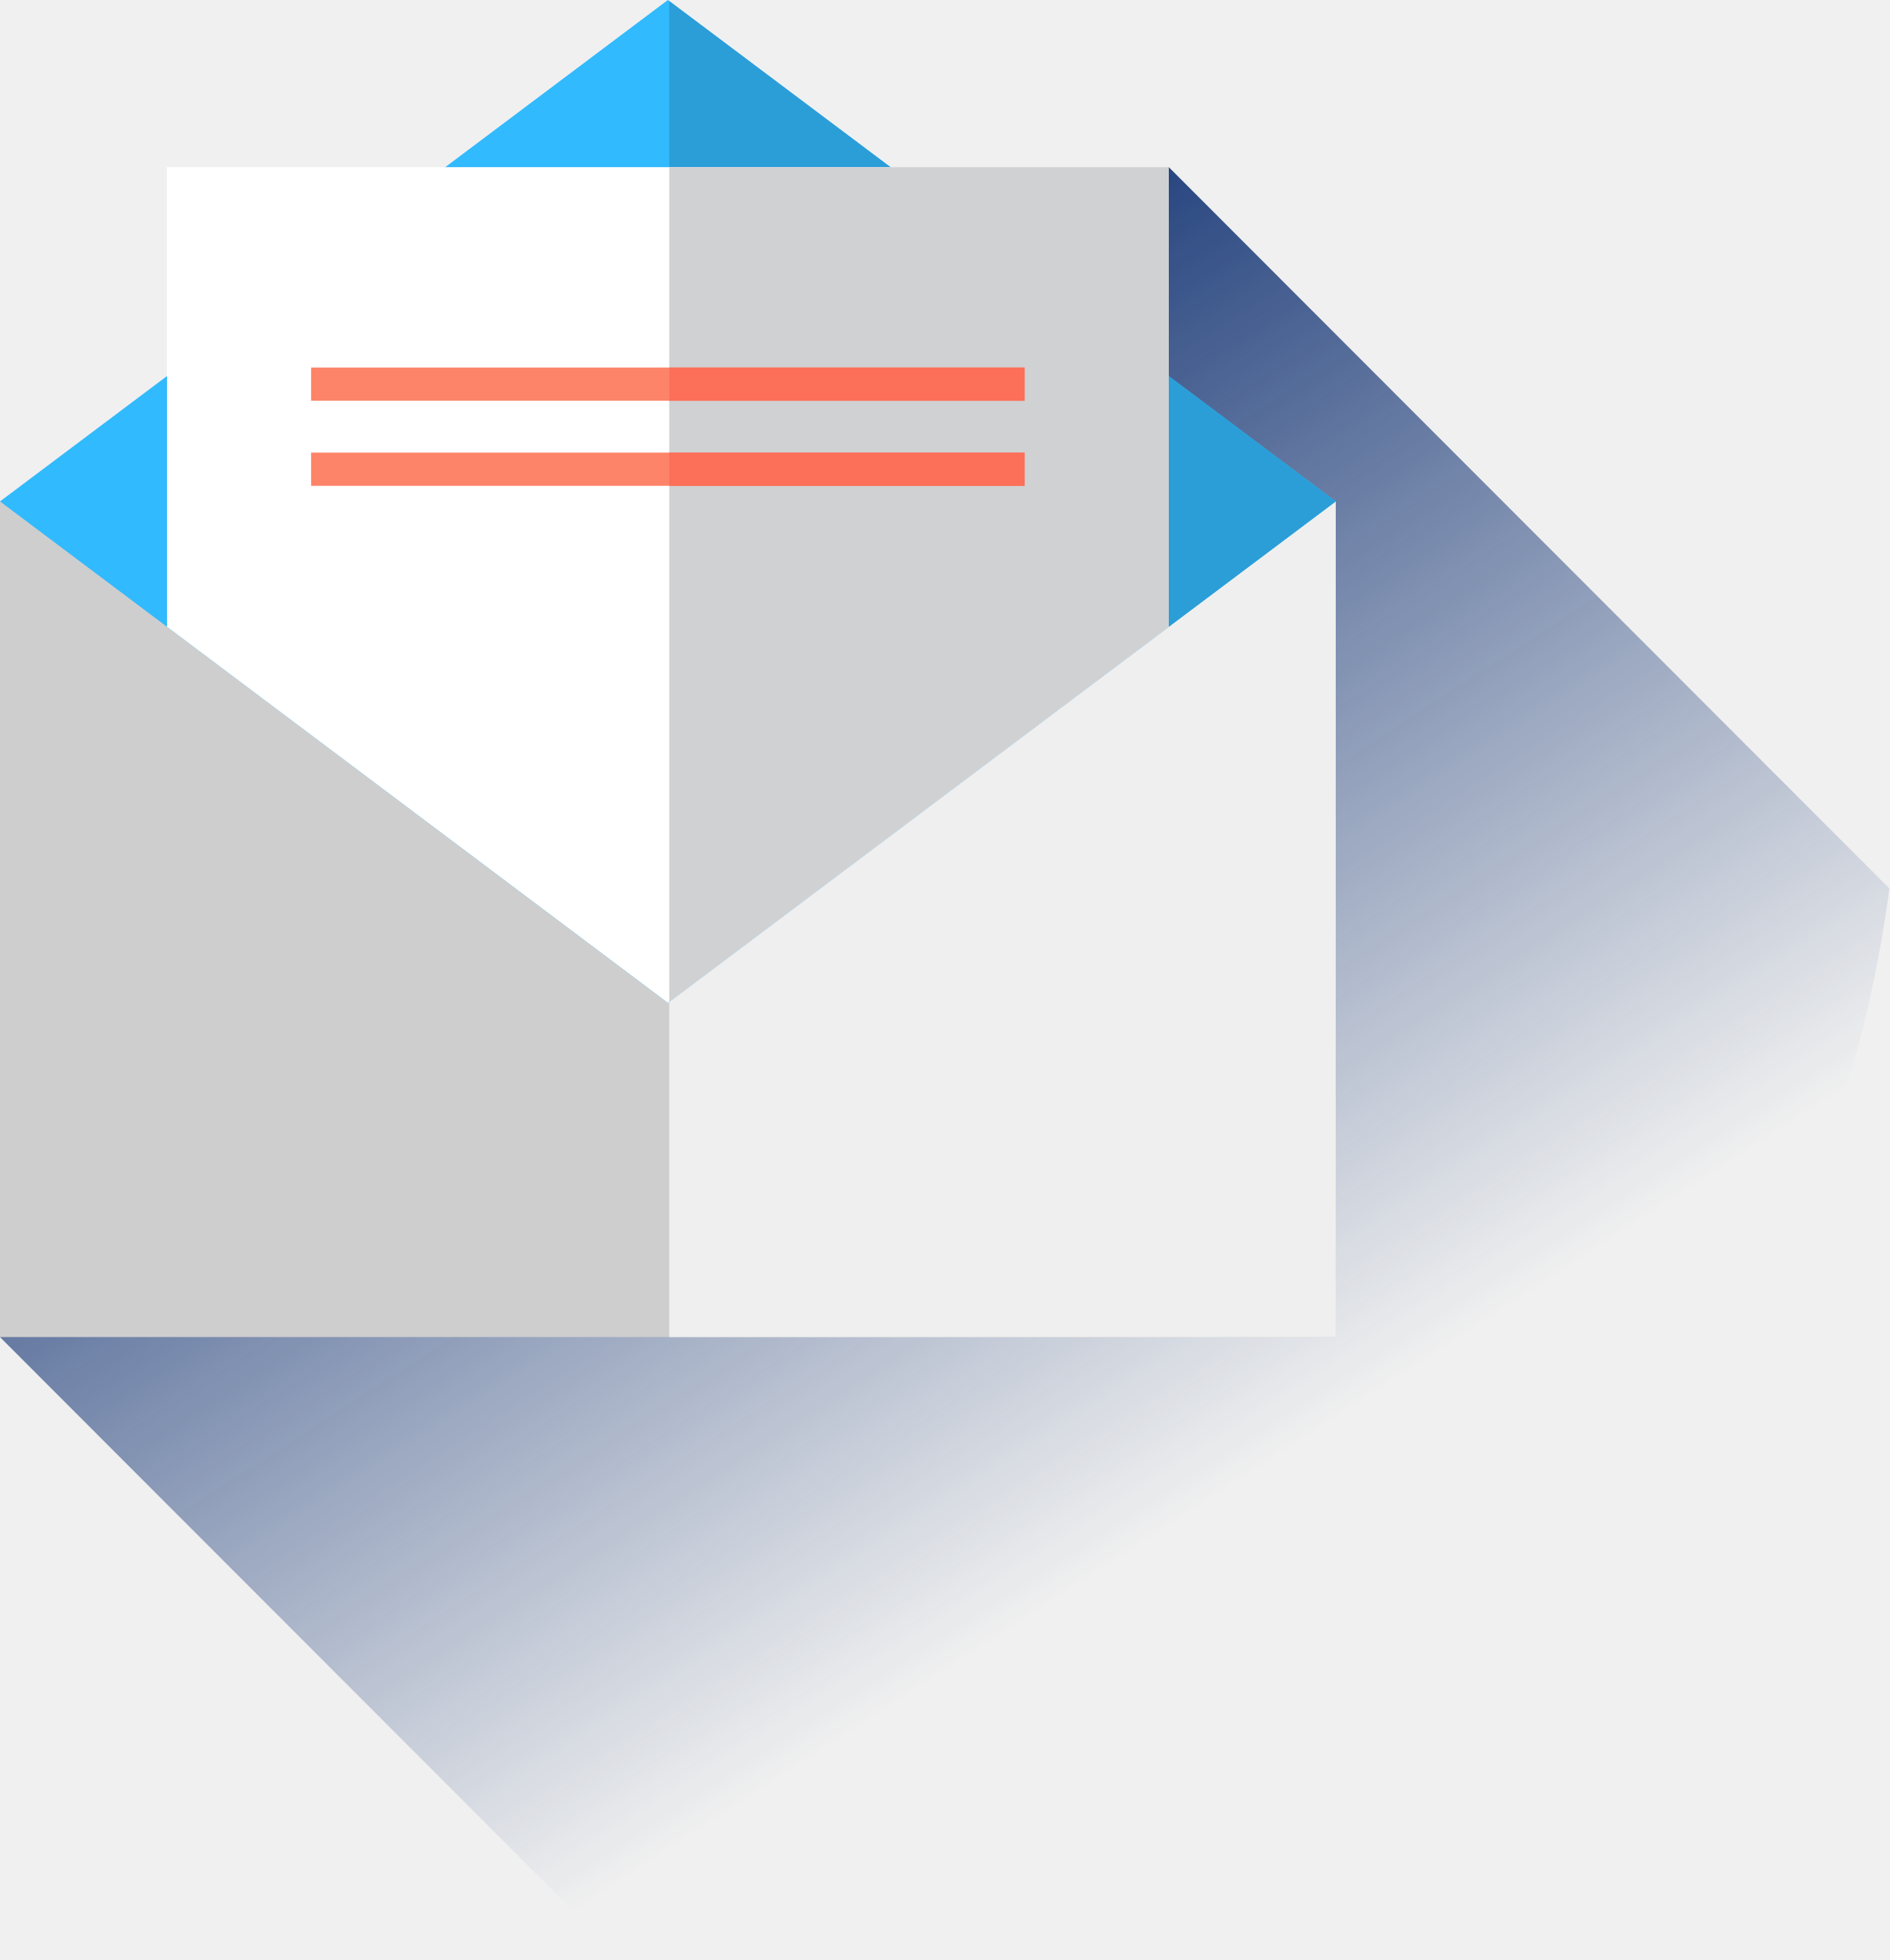
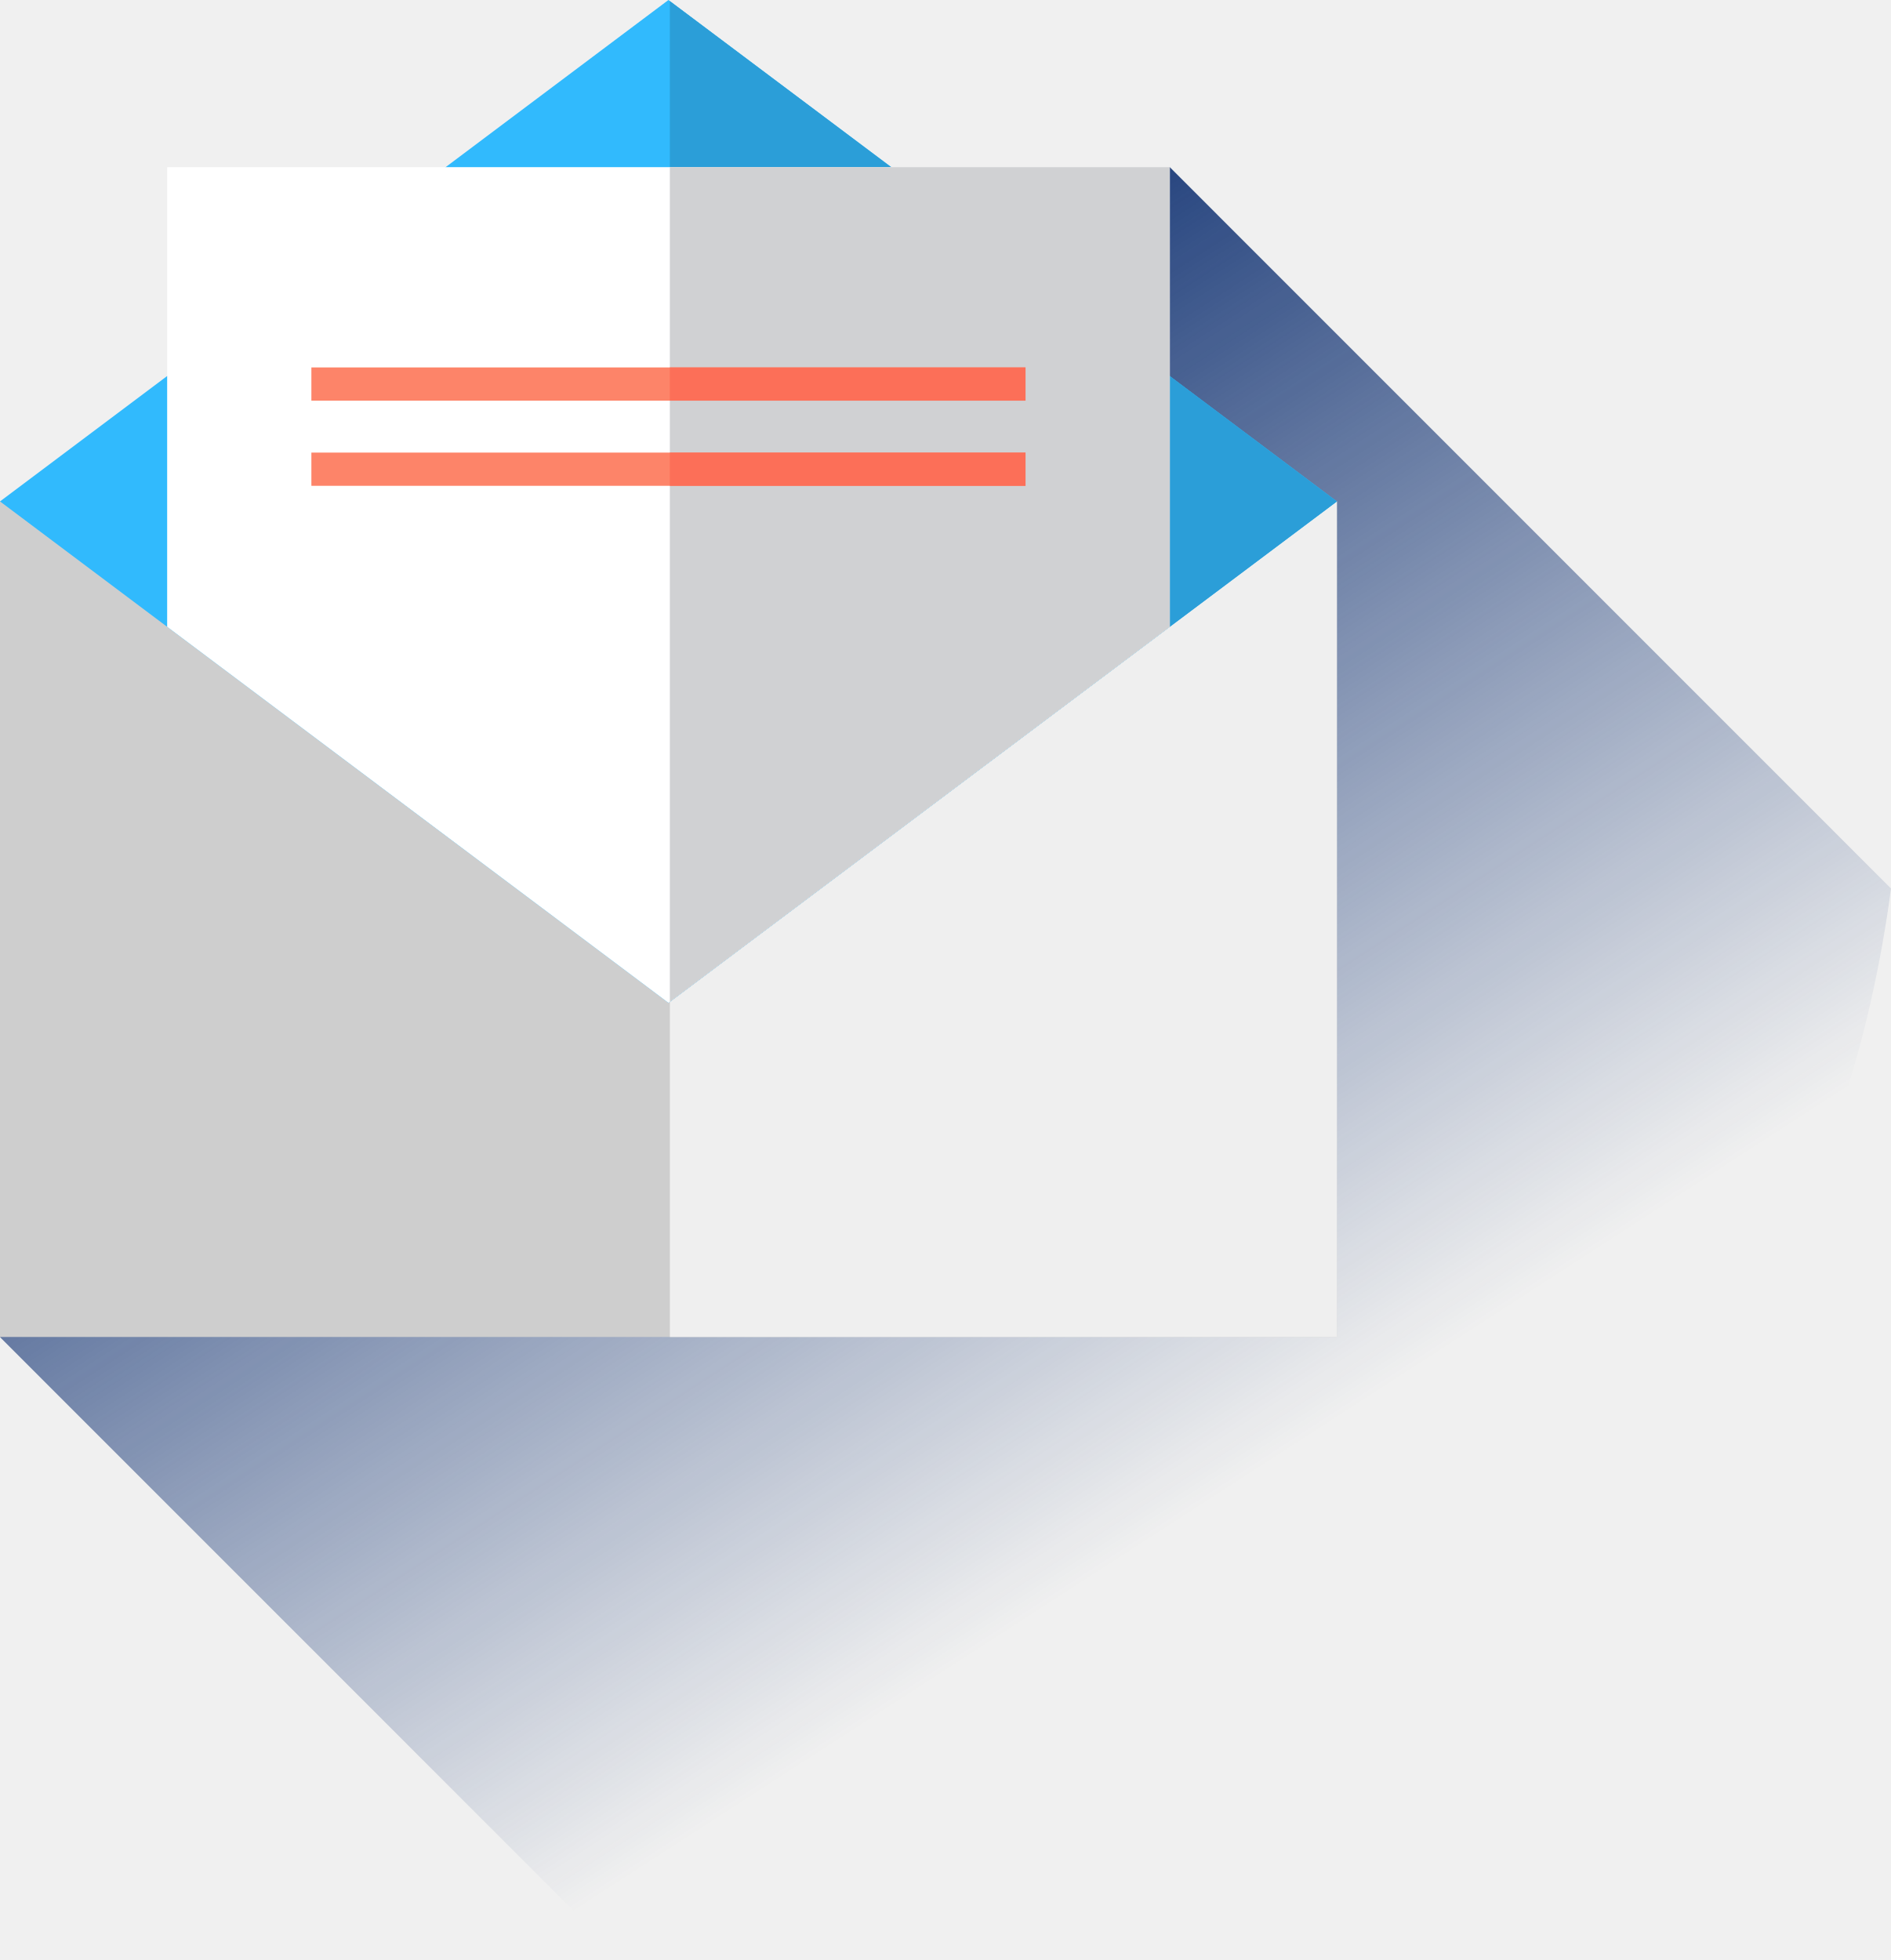
- <svg xmlns="http://www.w3.org/2000/svg" xmlns:xlink="http://www.w3.org/1999/xlink" width="322" height="334" viewBox="0 0 322 334" version="1.1">
-   <g id="Canvas" transform="translate(8986 4504)">
+ <svg xmlns="http://www.w3.org/2000/svg" xmlns:xlink="http://www.w3.org/1999/xlink" width="137" height="142" viewBox="0 0 137 142" version="1.1">
+   <g id="Canvas" transform="translate(9147 4129)">
    <g id="email 2">
      <g id="Vector">
-         <use xlink:href="#path0_fill" transform="translate(-8986 -4475.52)" fill="url(#paint0_linear)" />
+         <use xlink:href="#path0_fill" transform="translate(-9147 -4116.89)" fill="url(#paint0_linear)" />
      </g>
      <g id="Vector">
-         <use xlink:href="#path1_fill" transform="translate(-8986 -4418.56)" fill="#CECECE" />
+         <use xlink:href="#path1_fill" transform="translate(-9147 -4092.68)" fill="#CECECE" />
      </g>
      <g id="Vector">
-         <use xlink:href="#path2_fill" transform="translate(-8871.94 -4418.56)" fill="#EFEFEF" />
+         <use xlink:href="#path2_fill" transform="translate(-9098.47 -4092.68)" fill="#EFEFEF" />
      </g>
      <g id="Vector">
-         <use xlink:href="#path3_fill" transform="translate(-8986 -4504)" fill="#31BAFD" />
+         <use xlink:href="#path3_fill" transform="translate(-9147 -4129)" fill="#31BAFD" />
      </g>
      <g id="Vector">
-         <use xlink:href="#path4_fill" transform="translate(-8871.94 -4503.82)" fill="#2B9ED8" />
+         <use xlink:href="#path4_fill" transform="translate(-9098.47 -4128.92)" fill="#2B9ED8" />
      </g>
      <g id="Vector">
-         <use xlink:href="#path5_fill" transform="translate(-8957.54 -4475.52)" fill="#FFFFFF" />
+         <use xlink:href="#path5_fill" transform="translate(-9134.89 -4116.89)" fill="#FFFFFF" />
      </g>
      <g id="Vector">
-         <use xlink:href="#path6_fill" transform="translate(-8871.94 -4475.52)" fill="#D0D1D3" />
+         <use xlink:href="#path6_fill" transform="translate(-9098.47 -4116.89)" fill="#D0D1D3" />
      </g>
      <g id="Group">
        <g id="Vector">
-           <use xlink:href="#path7_fill" transform="translate(-8932.98 -4441.37)" fill="#FD8469" />
+           <use xlink:href="#path7_fill" transform="translate(-9124.44 -4102.38)" fill="#FD8469" />
        </g>
        <g id="Vector">
-           <use xlink:href="#path8_fill" transform="translate(-8932.98 -4426.87)" fill="#FD8469" />
+           <use xlink:href="#path8_fill" transform="translate(-9124.44 -4096.21)" fill="#FD8469" />
        </g>
      </g>
      <g id="Group">
        <g id="Vector">
-           <use xlink:href="#path9_fill" transform="translate(-8871.93 -4441.37)" fill="#FC6F58" />
+           <use xlink:href="#path9_fill" transform="translate(-9098.47 -4102.38)" fill="#FC6F58" />
        </g>
        <g id="Vector">
-           <use xlink:href="#path10_fill" transform="translate(-8871.93 -4426.87)" fill="#FC6F58" />
+           <use xlink:href="#path10_fill" transform="translate(-9098.47 -4096.21)" fill="#FC6F58" />
        </g>
      </g>
    </g>
  </g>
  <defs>
-     <linearGradient id="paint0_linear" x1="0" y1="0" x2="1" y2="0" gradientUnits="userSpaceOnUse" gradientTransform="matrix(115.5 183.018 -192.892 121.731 257.446 -60.8655)">
+     <linearGradient id="paint0_linear" x1="0" y1="0" x2="1" y2="0" gradientUnits="userSpaceOnUse" gradientTransform="matrix(49.1413 77.8102 -82.0688 51.754 109.534 -25.877)">
      <stop offset="0" stop-color="#133474" />
      <stop offset="1" stop-color="#133474" stop-opacity="0" />
    </linearGradient>
-     <path id="path0_fill" d="M 322 122.919L 199.193 4.1088e-06L 71.415 113.761L -1.7021e-06 199.374L 105.884 305.353C 108.521 305.451 111.165 305.518 113.824 305.518C 220.454 305.518 308.511 225.962 322 122.919Z" />
-     <path id="path1_fill" d="M 227.649 -3.50751e-06L 0 -3.50751e-06L 0 142.402L 227.649 142.402L 227.649 -3.50751e-06Z" />
-     <path id="path2_fill" d="M 113.584 -3.50751e-06L 0 -3.50751e-06L 0 142.402L 113.584 142.402L 113.584 -3.50751e-06Z" />
-     <path id="path3_fill" d="M -1.7021e-06 85.446L 113.824 170.892L 227.648 85.446L 113.824 -2.35504e-06L -1.7021e-06 85.446Z" />
-     <path id="path4_fill" d="M -4.60569e-06 4.50965e-07L -4.60569e-06 170.538L 113.588 85.269L -4.60569e-06 4.50965e-07Z" />
-     <path id="path5_fill" d="M 5.20643e-06 4.1088e-06L 5.20643e-06 78.326L 85.369 142.41L 170.737 78.326L 170.737 4.1088e-06L 5.20643e-06 4.1088e-06Z" />
-     <path id="path6_fill" d="M 85.132 4.1088e-06L -4.60569e-06 4.1088e-06L -4.60569e-06 142.233L 85.132 78.326L 85.132 4.1088e-06Z" />
-     <path id="path7_fill" d="M 121.601 -4.71008e-06L -4.90606e-06 -4.71008e-06L -4.90606e-06 5.661L 121.601 5.661L 121.601 -4.71008e-06Z" />
-     <path id="path8_fill" d="M 121.601 -6.2133e-06L -4.90606e-06 -6.2133e-06L -4.90606e-06 5.661L 121.601 5.661L 121.601 -6.2133e-06Z" />
-     <path id="path9_fill" d="M 60.565 -4.71008e-06L 0 -4.71008e-06L 0 5.661L 60.565 5.661L 60.565 -4.71008e-06Z" />
-     <path id="path10_fill" d="M 60.565 -6.2133e-06L 0 -6.2133e-06L 0 5.661L 60.565 5.661L 60.565 -6.2133e-06Z" />
+     <path id="path0_fill" d="M 137 52.259L 84.75 1.74686e-06L 30.385 48.365L -7.24186e-07 84.764L 45.05 129.821C 46.172 129.863 47.297 129.891 48.428 129.891C 93.796 129.891 131.261 96.068 137 52.259Z" />
+     <path id="path1_fill" d="M 96.857 0L 0 0L 0 60.542L 96.857 60.542L 96.857 0Z" />
+     <path id="path2_fill" d="M 48.326 0L 0 0L 0 60.542L 48.326 60.542L 48.326 0Z" />
+     <path id="path3_fill" d="M -7.24186e-07 36.327L 48.428 72.655L 96.857 36.327L 48.428 -1.00125e-06L -7.24186e-07 36.327Z" />
+     <path id="path4_fill" d="M -1.95956e-06 1.91728e-07L -1.95956e-06 72.504L 48.328 36.252L -1.95956e-06 1.91728e-07Z" />
+     <path id="path5_fill" d="M 2.21516e-06 1.74686e-06L 2.21516e-06 33.3L 36.321 60.546L 72.643 33.3L 72.643 1.74686e-06L 2.21516e-06 1.74686e-06Z" />
+     <path id="path6_fill" d="M 36.221 1.74686e-06L -1.95956e-06 1.74686e-06L -1.95956e-06 60.47L 36.221 33.3L 36.221 1.74686e-06Z" />
+     <path id="path7_fill" d="M 51.737 -2.00249e-06L -2.08736e-06 -2.00249e-06L -2.08736e-06 2.407L 51.737 2.407L 51.737 -2.00249e-06Z" />
+     <path id="path8_fill" d="M 51.737 -2.64159e-06L -2.08736e-06 -2.64159e-06L -2.08736e-06 2.407L 51.737 2.407L 51.737 -2.64159e-06Z" />
+     <path id="path9_fill" d="M 25.768 -2.00249e-06L 0 -2.00249e-06L 0 2.407L 25.768 2.407L 25.768 -2.00249e-06Z" />
+     <path id="path10_fill" d="M 25.768 -2.64159e-06L 0 -2.64159e-06L 0 2.407L 25.768 2.407L 25.768 -2.64159e-06Z" />
  </defs>
</svg>
